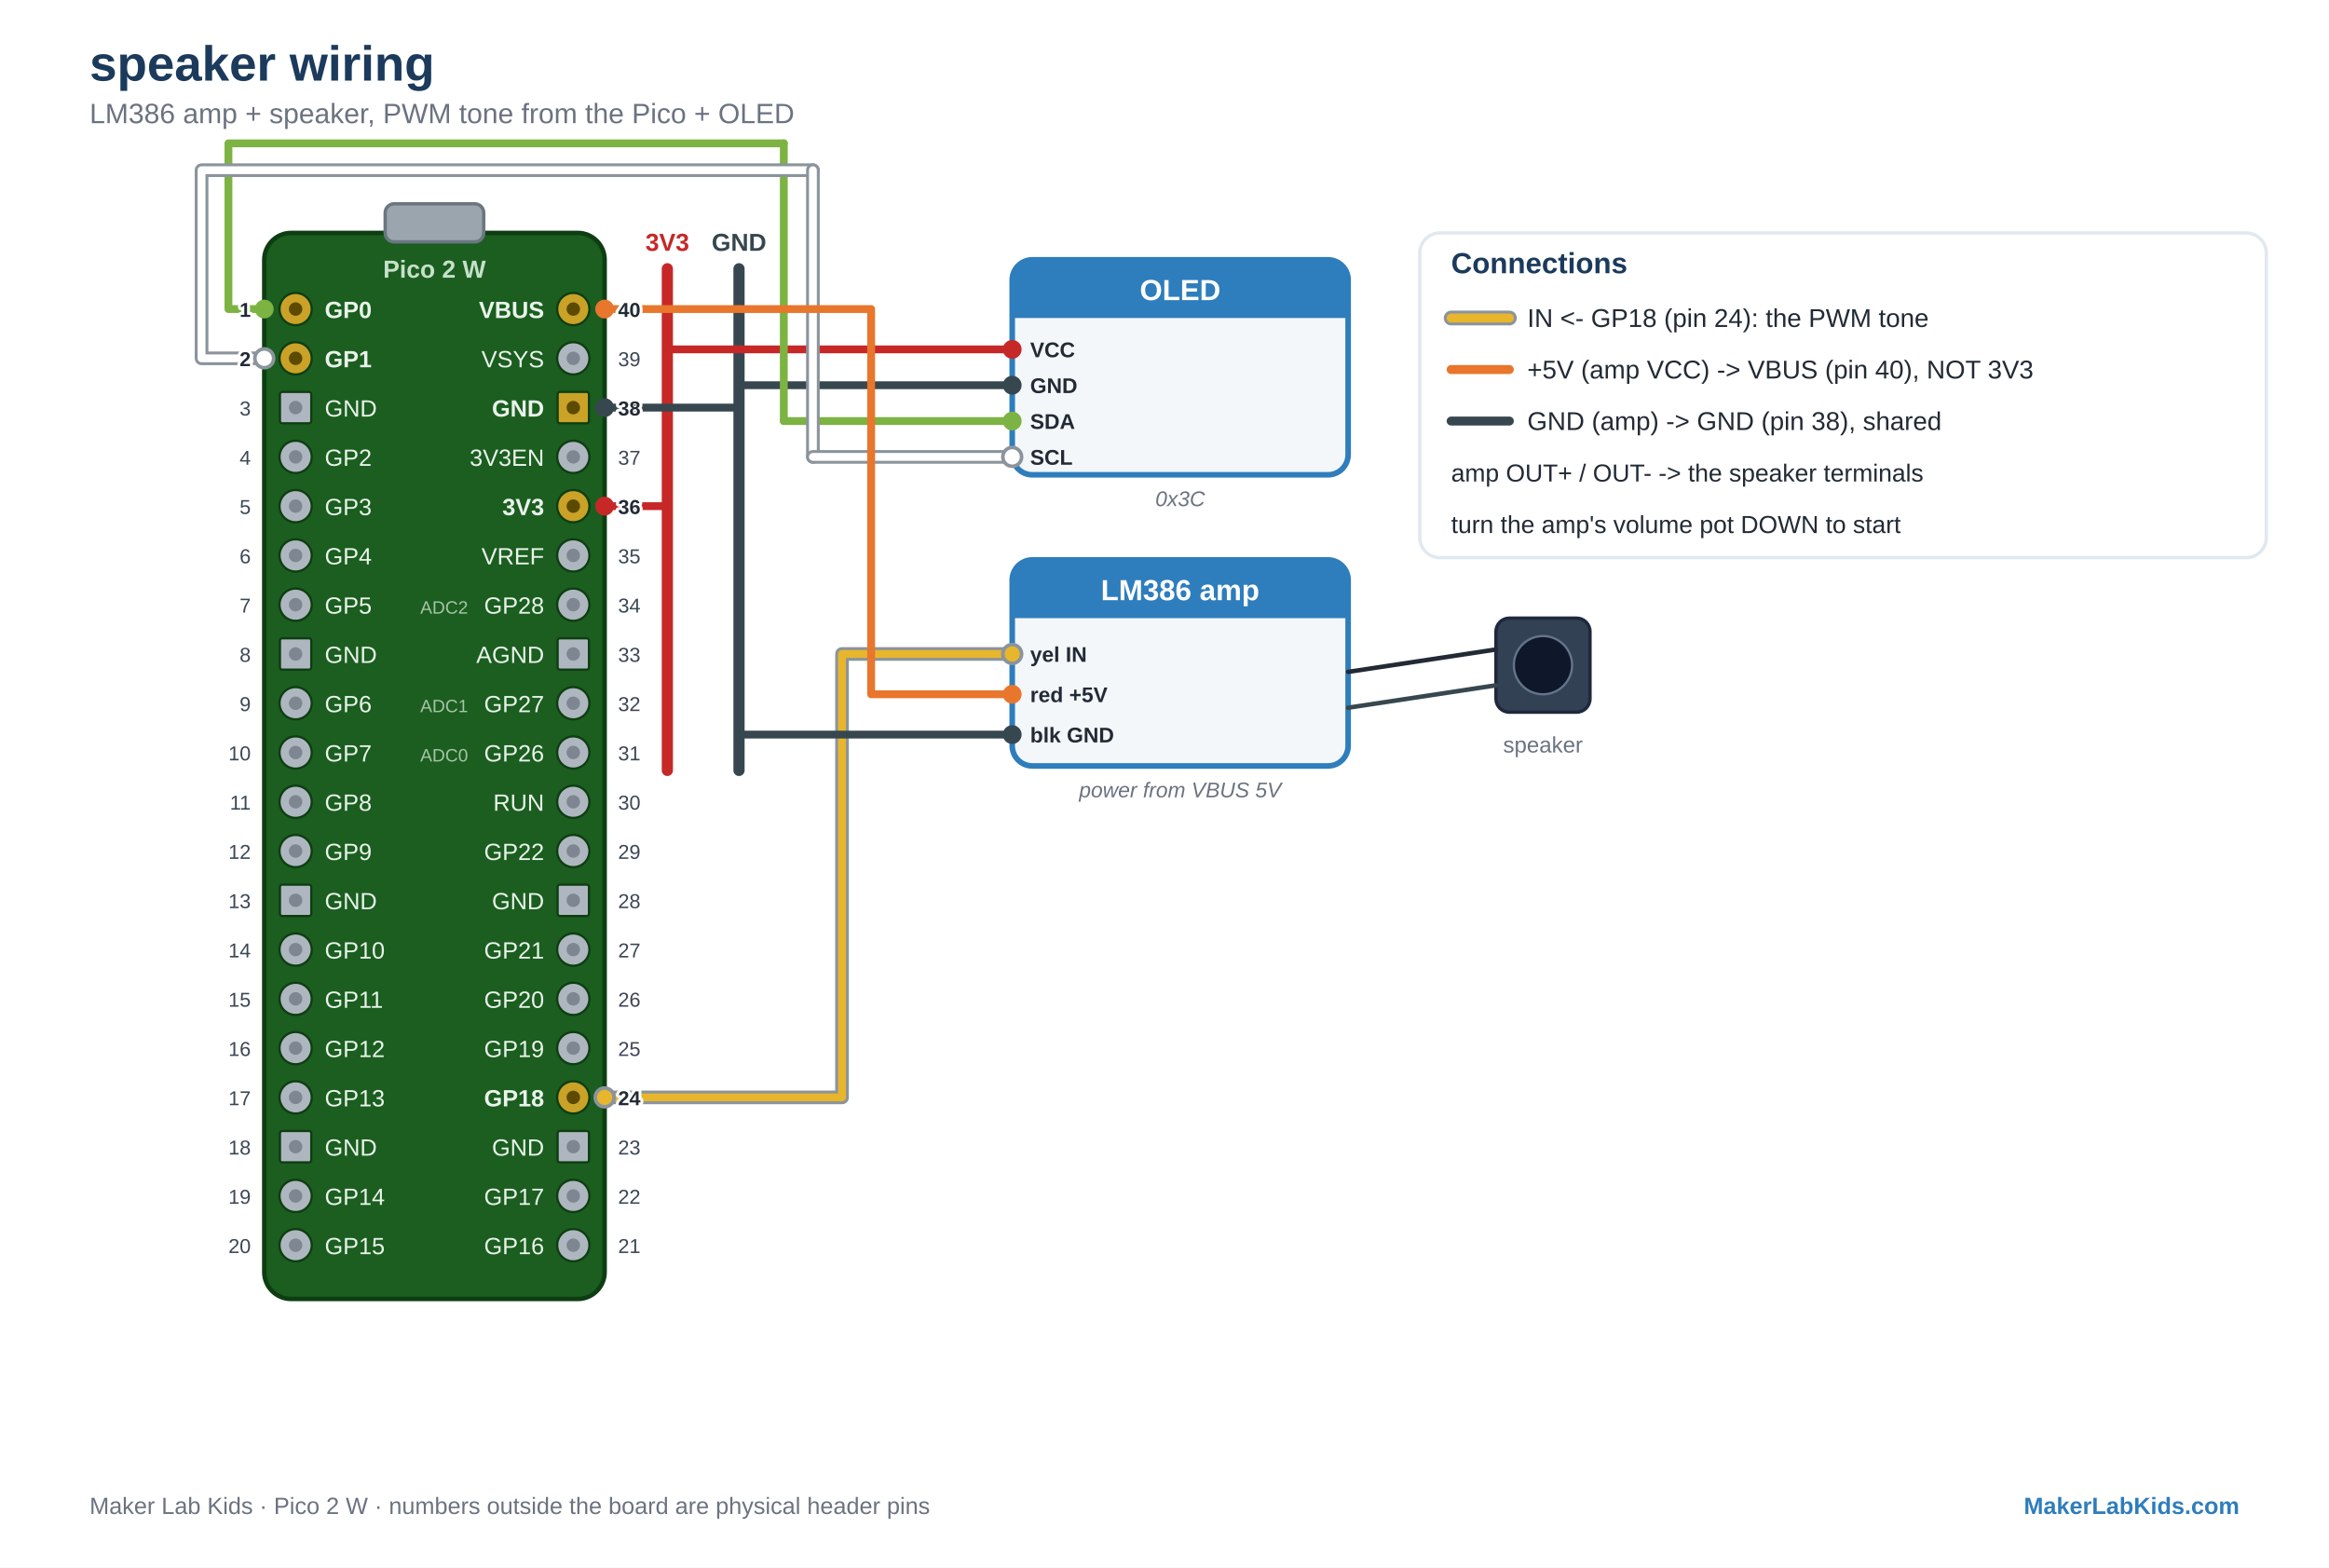
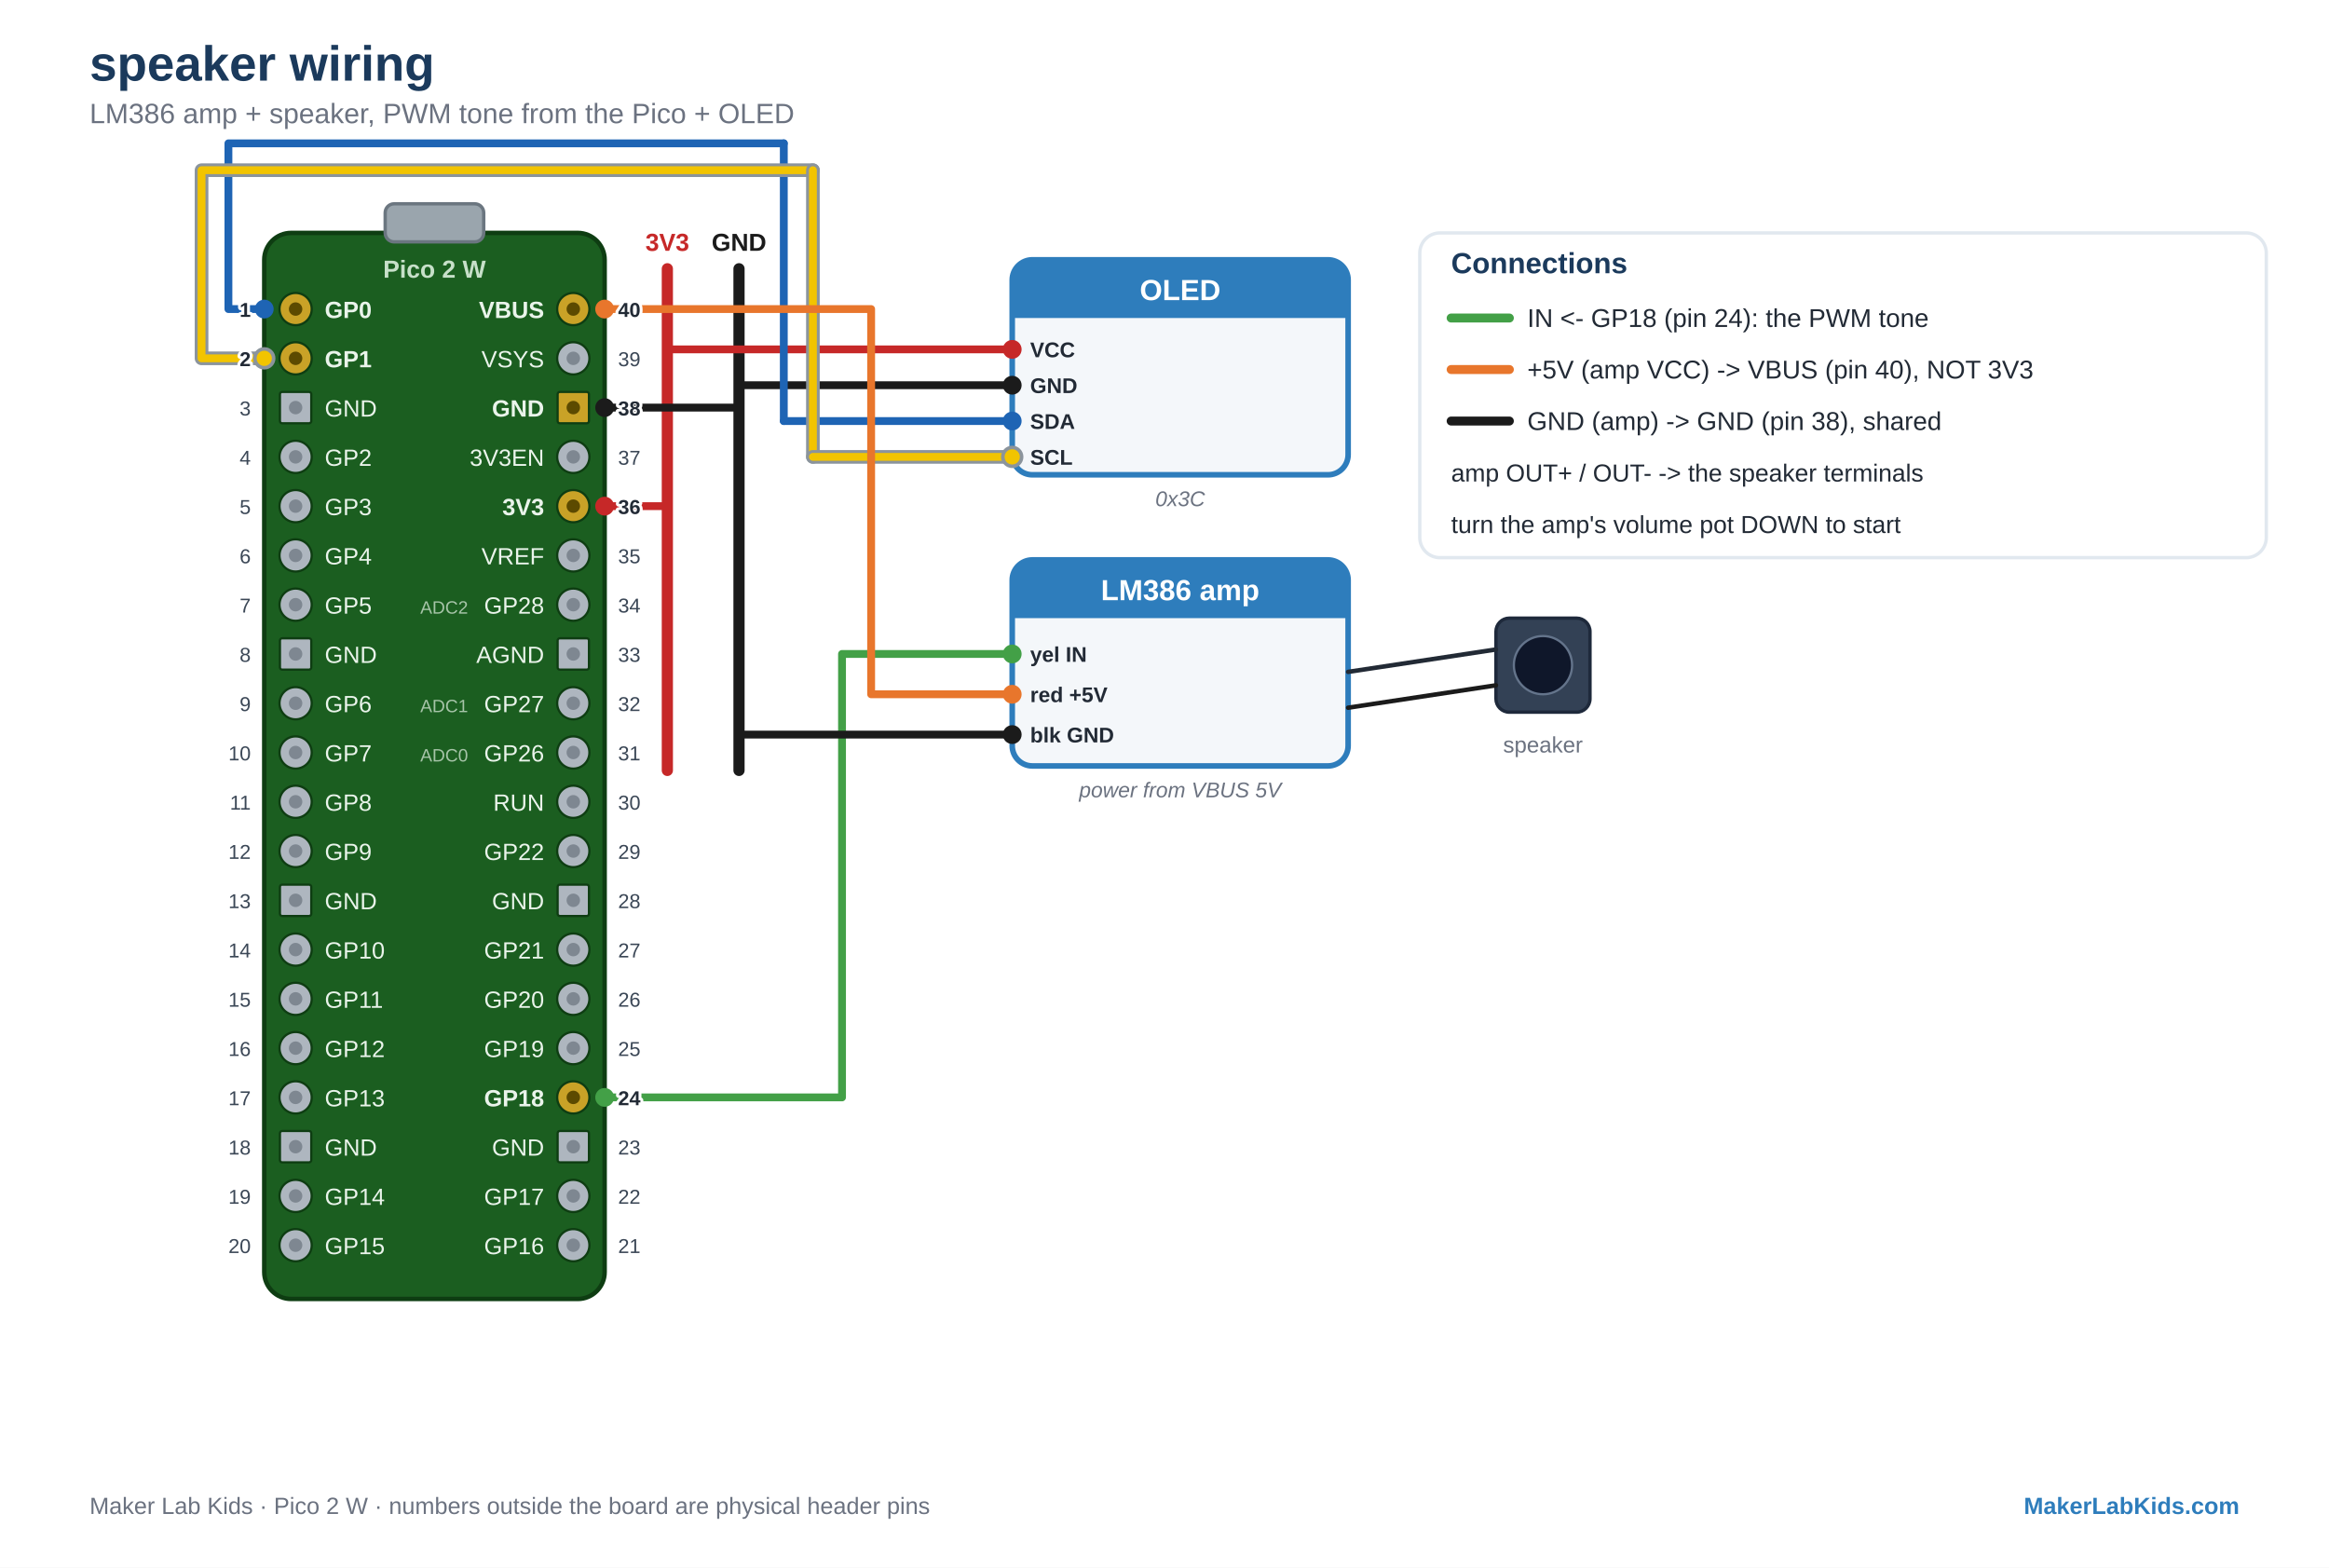
<svg xmlns="http://www.w3.org/2000/svg" viewBox="0 0 1040 700" font-family="Arial, Helvetica, sans-serif">
  <rect width="1040" height="700" fill="#FFFFFF" />
  <text x="40" y="36" font-family="Arial, Helvetica, sans-serif" font-size="22" fill="#1B3A5C" text-anchor="start" font-weight="bold">speaker wiring</text>
  <text x="40" y="55" font-family="Arial, Helvetica, sans-serif" font-size="12.5" fill="#6B7280" text-anchor="start">LM386 amp + speaker, PWM tone from the Pico + OLED</text>
  <rect x="118" y="104" width="152" height="476" rx="12" fill="#1B5E20" stroke="#0E3D12" stroke-width="2" />
  <rect x="172" y="91" width="44" height="17" rx="4" fill="#9AA5AD" stroke="#6B7680" stroke-width="1.5" />
  <text x="194" y="124" font-family="Arial, Helvetica, sans-serif" font-size="11" fill="#C7E0C9" text-anchor="middle" font-weight="bold">Pico 2 W</text>
  <circle cx="132" cy="138" r="7.2" fill="#C9A227" stroke="#0E3D12" stroke-width="1" />
  <circle cx="132" cy="138" r="3" fill="#5C4A00" />
  <text x="145" y="142" font-family="Arial, Helvetica, sans-serif" font-size="10.5" fill="#EAF4EB" text-anchor="start" font-weight="bold">GP0</text>
  <circle cx="132" cy="160" r="7.2" fill="#C9A227" stroke="#0E3D12" stroke-width="1" />
  <circle cx="132" cy="160" r="3" fill="#5C4A00" />
  <text x="145" y="164" font-family="Arial, Helvetica, sans-serif" font-size="10.5" fill="#EAF4EB" text-anchor="start" font-weight="bold">GP1</text>
  <rect x="125" y="175" width="14" height="14" rx="1" fill="#AEB6BF" stroke="#0E3D12" stroke-width="1" />
  <circle cx="132" cy="182" r="3" fill="#7E8791" />
  <text x="145" y="186" font-family="Arial, Helvetica, sans-serif" font-size="10.5" fill="#EAF4EB" text-anchor="start">GND</text>
  <circle cx="132" cy="204" r="7.2" fill="#AEB6BF" stroke="#0E3D12" stroke-width="1" />
  <circle cx="132" cy="204" r="3" fill="#7E8791" />
  <text x="145" y="208" font-family="Arial, Helvetica, sans-serif" font-size="10.5" fill="#EAF4EB" text-anchor="start">GP2</text>
  <circle cx="132" cy="226" r="7.2" fill="#AEB6BF" stroke="#0E3D12" stroke-width="1" />
  <circle cx="132" cy="226" r="3" fill="#7E8791" />
  <text x="145" y="230" font-family="Arial, Helvetica, sans-serif" font-size="10.5" fill="#EAF4EB" text-anchor="start">GP3</text>
  <circle cx="132" cy="248" r="7.2" fill="#AEB6BF" stroke="#0E3D12" stroke-width="1" />
  <circle cx="132" cy="248" r="3" fill="#7E8791" />
  <text x="145" y="252" font-family="Arial, Helvetica, sans-serif" font-size="10.5" fill="#EAF4EB" text-anchor="start">GP4</text>
  <circle cx="132" cy="270" r="7.2" fill="#AEB6BF" stroke="#0E3D12" stroke-width="1" />
  <circle cx="132" cy="270" r="3" fill="#7E8791" />
  <text x="145" y="274" font-family="Arial, Helvetica, sans-serif" font-size="10.5" fill="#EAF4EB" text-anchor="start">GP5</text>
  <rect x="125" y="285" width="14" height="14" rx="1" fill="#AEB6BF" stroke="#0E3D12" stroke-width="1" />
  <circle cx="132" cy="292" r="3" fill="#7E8791" />
  <text x="145" y="296" font-family="Arial, Helvetica, sans-serif" font-size="10.5" fill="#EAF4EB" text-anchor="start">GND</text>
  <circle cx="132" cy="314" r="7.2" fill="#AEB6BF" stroke="#0E3D12" stroke-width="1" />
  <circle cx="132" cy="314" r="3" fill="#7E8791" />
  <text x="145" y="318" font-family="Arial, Helvetica, sans-serif" font-size="10.5" fill="#EAF4EB" text-anchor="start">GP6</text>
  <circle cx="132" cy="336" r="7.2" fill="#AEB6BF" stroke="#0E3D12" stroke-width="1" />
  <circle cx="132" cy="336" r="3" fill="#7E8791" />
  <text x="145" y="340" font-family="Arial, Helvetica, sans-serif" font-size="10.5" fill="#EAF4EB" text-anchor="start">GP7</text>
  <circle cx="132" cy="358" r="7.2" fill="#AEB6BF" stroke="#0E3D12" stroke-width="1" />
  <circle cx="132" cy="358" r="3" fill="#7E8791" />
  <text x="145" y="362" font-family="Arial, Helvetica, sans-serif" font-size="10.5" fill="#EAF4EB" text-anchor="start">GP8</text>
  <circle cx="132" cy="380" r="7.2" fill="#AEB6BF" stroke="#0E3D12" stroke-width="1" />
  <circle cx="132" cy="380" r="3" fill="#7E8791" />
  <text x="145" y="384" font-family="Arial, Helvetica, sans-serif" font-size="10.5" fill="#EAF4EB" text-anchor="start">GP9</text>
  <rect x="125" y="395" width="14" height="14" rx="1" fill="#AEB6BF" stroke="#0E3D12" stroke-width="1" />
  <circle cx="132" cy="402" r="3" fill="#7E8791" />
  <text x="145" y="406" font-family="Arial, Helvetica, sans-serif" font-size="10.5" fill="#EAF4EB" text-anchor="start">GND</text>
  <circle cx="132" cy="424" r="7.2" fill="#AEB6BF" stroke="#0E3D12" stroke-width="1" />
  <circle cx="132" cy="424" r="3" fill="#7E8791" />
  <text x="145" y="428" font-family="Arial, Helvetica, sans-serif" font-size="10.5" fill="#EAF4EB" text-anchor="start">GP10</text>
  <circle cx="132" cy="446" r="7.2" fill="#AEB6BF" stroke="#0E3D12" stroke-width="1" />
  <circle cx="132" cy="446" r="3" fill="#7E8791" />
  <text x="145" y="450" font-family="Arial, Helvetica, sans-serif" font-size="10.5" fill="#EAF4EB" text-anchor="start">GP11</text>
  <circle cx="132" cy="468" r="7.2" fill="#AEB6BF" stroke="#0E3D12" stroke-width="1" />
  <circle cx="132" cy="468" r="3" fill="#7E8791" />
  <text x="145" y="472" font-family="Arial, Helvetica, sans-serif" font-size="10.5" fill="#EAF4EB" text-anchor="start">GP12</text>
  <circle cx="132" cy="490" r="7.2" fill="#AEB6BF" stroke="#0E3D12" stroke-width="1" />
  <circle cx="132" cy="490" r="3" fill="#7E8791" />
  <text x="145" y="494" font-family="Arial, Helvetica, sans-serif" font-size="10.5" fill="#EAF4EB" text-anchor="start">GP13</text>
  <rect x="125" y="505" width="14" height="14" rx="1" fill="#AEB6BF" stroke="#0E3D12" stroke-width="1" />
  <circle cx="132" cy="512" r="3" fill="#7E8791" />
  <text x="145" y="516" font-family="Arial, Helvetica, sans-serif" font-size="10.5" fill="#EAF4EB" text-anchor="start">GND</text>
  <circle cx="132" cy="534" r="7.2" fill="#AEB6BF" stroke="#0E3D12" stroke-width="1" />
  <circle cx="132" cy="534" r="3" fill="#7E8791" />
  <text x="145" y="538" font-family="Arial, Helvetica, sans-serif" font-size="10.5" fill="#EAF4EB" text-anchor="start">GP14</text>
  <circle cx="132" cy="556" r="7.2" fill="#AEB6BF" stroke="#0E3D12" stroke-width="1" />
  <circle cx="132" cy="556" r="3" fill="#7E8791" />
  <text x="145" y="560" font-family="Arial, Helvetica, sans-serif" font-size="10.5" fill="#EAF4EB" text-anchor="start">GP15</text>
  <circle cx="256" cy="556" r="7.2" fill="#AEB6BF" stroke="#0E3D12" stroke-width="1" />
  <circle cx="256" cy="556" r="3" fill="#7E8791" />
  <text x="243" y="560" font-family="Arial, Helvetica, sans-serif" font-size="10.5" fill="#EAF4EB" text-anchor="end">GP16</text>
  <circle cx="256" cy="534" r="7.2" fill="#AEB6BF" stroke="#0E3D12" stroke-width="1" />
  <circle cx="256" cy="534" r="3" fill="#7E8791" />
  <text x="243" y="538" font-family="Arial, Helvetica, sans-serif" font-size="10.5" fill="#EAF4EB" text-anchor="end">GP17</text>
  <rect x="249" y="505" width="14" height="14" rx="1" fill="#AEB6BF" stroke="#0E3D12" stroke-width="1" />
  <circle cx="256" cy="512" r="3" fill="#7E8791" />
  <text x="243" y="516" font-family="Arial, Helvetica, sans-serif" font-size="10.5" fill="#EAF4EB" text-anchor="end">GND</text>
  <circle cx="256" cy="490" r="7.2" fill="#C9A227" stroke="#0E3D12" stroke-width="1" />
  <circle cx="256" cy="490" r="3" fill="#5C4A00" />
  <text x="243" y="494" font-family="Arial, Helvetica, sans-serif" font-size="10.5" fill="#EAF4EB" text-anchor="end" font-weight="bold">GP18</text>
  <circle cx="256" cy="468" r="7.2" fill="#AEB6BF" stroke="#0E3D12" stroke-width="1" />
  <circle cx="256" cy="468" r="3" fill="#7E8791" />
  <text x="243" y="472" font-family="Arial, Helvetica, sans-serif" font-size="10.5" fill="#EAF4EB" text-anchor="end">GP19</text>
  <circle cx="256" cy="446" r="7.2" fill="#AEB6BF" stroke="#0E3D12" stroke-width="1" />
  <circle cx="256" cy="446" r="3" fill="#7E8791" />
  <text x="243" y="450" font-family="Arial, Helvetica, sans-serif" font-size="10.5" fill="#EAF4EB" text-anchor="end">GP20</text>
  <circle cx="256" cy="424" r="7.2" fill="#AEB6BF" stroke="#0E3D12" stroke-width="1" />
  <circle cx="256" cy="424" r="3" fill="#7E8791" />
  <text x="243" y="428" font-family="Arial, Helvetica, sans-serif" font-size="10.5" fill="#EAF4EB" text-anchor="end">GP21</text>
  <rect x="249" y="395" width="14" height="14" rx="1" fill="#AEB6BF" stroke="#0E3D12" stroke-width="1" />
  <circle cx="256" cy="402" r="3" fill="#7E8791" />
  <text x="243" y="406" font-family="Arial, Helvetica, sans-serif" font-size="10.5" fill="#EAF4EB" text-anchor="end">GND</text>
  <circle cx="256" cy="380" r="7.2" fill="#AEB6BF" stroke="#0E3D12" stroke-width="1" />
  <circle cx="256" cy="380" r="3" fill="#7E8791" />
  <text x="243" y="384" font-family="Arial, Helvetica, sans-serif" font-size="10.5" fill="#EAF4EB" text-anchor="end">GP22</text>
  <circle cx="256" cy="358" r="7.2" fill="#AEB6BF" stroke="#0E3D12" stroke-width="1" />
  <circle cx="256" cy="358" r="3" fill="#7E8791" />
  <text x="243" y="362" font-family="Arial, Helvetica, sans-serif" font-size="10.5" fill="#EAF4EB" text-anchor="end">RUN</text>
  <circle cx="256" cy="336" r="7.2" fill="#AEB6BF" stroke="#0E3D12" stroke-width="1" />
  <circle cx="256" cy="336" r="3" fill="#7E8791" />
  <text x="243" y="340" font-family="Arial, Helvetica, sans-serif" font-size="10.5" fill="#EAF4EB" text-anchor="end">GP26</text>
  <text x="209" y="340" font-family="Arial, Helvetica, sans-serif" font-size="8" fill="#A6C4A8" text-anchor="end">ADC0</text>
  <circle cx="256" cy="314" r="7.2" fill="#AEB6BF" stroke="#0E3D12" stroke-width="1" />
  <circle cx="256" cy="314" r="3" fill="#7E8791" />
  <text x="243" y="318" font-family="Arial, Helvetica, sans-serif" font-size="10.5" fill="#EAF4EB" text-anchor="end">GP27</text>
  <text x="209" y="318" font-family="Arial, Helvetica, sans-serif" font-size="8" fill="#A6C4A8" text-anchor="end">ADC1</text>
  <rect x="249" y="285" width="14" height="14" rx="1" fill="#AEB6BF" stroke="#0E3D12" stroke-width="1" />
  <circle cx="256" cy="292" r="3" fill="#7E8791" />
  <text x="243" y="296" font-family="Arial, Helvetica, sans-serif" font-size="10.5" fill="#EAF4EB" text-anchor="end">AGND</text>
  <circle cx="256" cy="270" r="7.2" fill="#AEB6BF" stroke="#0E3D12" stroke-width="1" />
  <circle cx="256" cy="270" r="3" fill="#7E8791" />
  <text x="243" y="274" font-family="Arial, Helvetica, sans-serif" font-size="10.5" fill="#EAF4EB" text-anchor="end">GP28</text>
  <text x="209" y="274" font-family="Arial, Helvetica, sans-serif" font-size="8" fill="#A6C4A8" text-anchor="end">ADC2</text>
  <circle cx="256" cy="248" r="7.2" fill="#AEB6BF" stroke="#0E3D12" stroke-width="1" />
  <circle cx="256" cy="248" r="3" fill="#7E8791" />
  <text x="243" y="252" font-family="Arial, Helvetica, sans-serif" font-size="10.5" fill="#EAF4EB" text-anchor="end">VREF</text>
  <circle cx="256" cy="226" r="7.2" fill="#C9A227" stroke="#0E3D12" stroke-width="1" />
  <circle cx="256" cy="226" r="3" fill="#5C4A00" />
  <text x="243" y="230" font-family="Arial, Helvetica, sans-serif" font-size="10.5" fill="#EAF4EB" text-anchor="end" font-weight="bold">3V3</text>
  <circle cx="256" cy="204" r="7.2" fill="#AEB6BF" stroke="#0E3D12" stroke-width="1" />
  <circle cx="256" cy="204" r="3" fill="#7E8791" />
  <text x="243" y="208" font-family="Arial, Helvetica, sans-serif" font-size="10.5" fill="#EAF4EB" text-anchor="end">3V3EN</text>
  <rect x="249" y="175" width="14" height="14" rx="1" fill="#C9A227" stroke="#0E3D12" stroke-width="1" />
  <circle cx="256" cy="182" r="3" fill="#5C4A00" />
  <text x="243" y="186" font-family="Arial, Helvetica, sans-serif" font-size="10.5" fill="#EAF4EB" text-anchor="end" font-weight="bold">GND</text>
  <circle cx="256" cy="160" r="7.2" fill="#AEB6BF" stroke="#0E3D12" stroke-width="1" />
  <circle cx="256" cy="160" r="3" fill="#7E8791" />
  <text x="243" y="164" font-family="Arial, Helvetica, sans-serif" font-size="10.5" fill="#EAF4EB" text-anchor="end">VSYS</text>
  <circle cx="256" cy="138" r="7.2" fill="#C9A227" stroke="#0E3D12" stroke-width="1" />
  <circle cx="256" cy="138" r="3" fill="#5C4A00" />
  <text x="243" y="142" font-family="Arial, Helvetica, sans-serif" font-size="10.5" fill="#EAF4EB" text-anchor="end" font-weight="bold">VBUS</text>
  <path d="M298 120 L298 344" fill="none" stroke="#C62828" stroke-width="5" stroke-linejoin="round" stroke-linecap="round" />
-   <path d="M330 120 L330 344" fill="none" stroke="#37474F" stroke-width="5" stroke-linejoin="round" stroke-linecap="round" />
+   <path d="M330 120 L330 344" fill="none" stroke="#1B1B1B" stroke-width="5" stroke-linejoin="round" stroke-linecap="round" />
  <text x="298" y="112" font-family="Arial, Helvetica, sans-serif" font-size="11" fill="#C62828" text-anchor="middle" font-weight="bold">3V3</text>
-   <text x="330" y="112" font-family="Arial, Helvetica, sans-serif" font-size="11" fill="#37474F" text-anchor="middle" font-weight="bold">GND</text>
+   <text x="330" y="112" font-family="Arial, Helvetica, sans-serif" font-size="11" fill="#1B1B1B" text-anchor="middle" font-weight="bold">GND</text>
  <path d="M270 226 L298 226" fill="none" stroke="#C62828" stroke-width="3.5" stroke-linejoin="round" stroke-linecap="round" />
  <circle cx="270" cy="226" r="4.2" fill="#C62828" />
-   <path d="M270 182 L330 182" fill="none" stroke="#37474F" stroke-width="3.5" stroke-linejoin="round" stroke-linecap="round" />
-   <circle cx="270" cy="182" r="4.2" fill="#37474F" />
+   <path d="M270 182 L330 182" fill="none" stroke="#1B1B1B" stroke-width="3.5" stroke-linejoin="round" stroke-linecap="round" />
+   <circle cx="270" cy="182" r="4.2" fill="#1B1B1B" />
  <rect x="452" y="116" width="150" height="96" rx="9" fill="#F4F7FA" stroke="#2E7DBC" stroke-width="2.5" />
  <path d="M452 125 q0 -9 9 -9 h132 q9 0 9 9 v17 h-150 z" fill="#2E7DBC" />
  <text x="527" y="134" font-family="Arial, Helvetica, sans-serif" font-size="13" fill="#FFFFFF" text-anchor="middle" font-weight="bold">OLED</text>
  <text x="527" y="226" font-family="Arial, Helvetica, sans-serif" font-size="9.5" fill="#6B7280" text-anchor="middle" font-style="italic">0x3C</text>
  <text x="460" y="159.5" font-family="Arial, Helvetica, sans-serif" font-size="9.5" fill="#222A35" text-anchor="start" font-weight="bold">VCC</text>
  <text x="460" y="175.5" font-family="Arial, Helvetica, sans-serif" font-size="9.5" fill="#222A35" text-anchor="start" font-weight="bold">GND</text>
  <text x="460" y="191.5" font-family="Arial, Helvetica, sans-serif" font-size="9.5" fill="#222A35" text-anchor="start" font-weight="bold">SDA</text>
  <text x="460" y="207.5" font-family="Arial, Helvetica, sans-serif" font-size="9.5" fill="#222A35" text-anchor="start" font-weight="bold">SCL</text>
  <rect x="452" y="250" width="150" height="92" rx="9" fill="#F4F7FA" stroke="#2E7DBC" stroke-width="2.5" />
  <path d="M452 259 q0 -9 9 -9 h132 q9 0 9 9 v17 h-150 z" fill="#2E7DBC" />
  <text x="527" y="268" font-family="Arial, Helvetica, sans-serif" font-size="13" fill="#FFFFFF" text-anchor="middle" font-weight="bold">LM386 amp</text>
  <text x="527" y="356" font-family="Arial, Helvetica, sans-serif" font-size="9.5" fill="#6B7280" text-anchor="middle" font-style="italic">power from VBUS 5V</text>
  <text x="460" y="295.5" font-family="Arial, Helvetica, sans-serif" font-size="9.5" fill="#222A35" text-anchor="start" font-weight="bold">yel IN</text>
  <text x="460" y="313.5" font-family="Arial, Helvetica, sans-serif" font-size="9.5" fill="#222A35" text-anchor="start" font-weight="bold">red +5V</text>
  <text x="460" y="331.5" font-family="Arial, Helvetica, sans-serif" font-size="9.5" fill="#222A35" text-anchor="start" font-weight="bold">blk GND</text>
  <path d="M298 156 L452 156" fill="none" stroke="#C62828" stroke-width="3.5" stroke-linejoin="round" stroke-linecap="round" />
  <circle cx="452" cy="156" r="4.2" fill="#C62828" />
-   <path d="M330 172 L452 172" fill="none" stroke="#37474F" stroke-width="3.5" stroke-linejoin="round" stroke-linecap="round" />
-   <circle cx="452" cy="172" r="4.2" fill="#37474F" />
-   <path d="M118 138 L102 138 L102 64 L350 64" fill="none" stroke="#7CB342" stroke-width="3.5" stroke-linejoin="round" stroke-linecap="round" />
-   <circle cx="118" cy="138" r="4.2" fill="#7CB342" />
-   <path d="M350 64 L350 188" fill="none" stroke="#7CB342" stroke-width="3.5" stroke-linejoin="round" stroke-linecap="round" />
-   <path d="M350 188 L452 188" fill="none" stroke="#7CB342" stroke-width="3.5" stroke-linejoin="round" stroke-linecap="round" />
-   <circle cx="452" cy="188" r="4.2" fill="#7CB342" />
+   <path d="M330 172 L452 172" fill="none" stroke="#1B1B1B" stroke-width="3.5" stroke-linejoin="round" stroke-linecap="round" />
+   <circle cx="452" cy="172" r="4.2" fill="#1B1B1B" />
+   <path d="M118 138 L102 138 L102 64 L350 64" fill="none" stroke="#1E64B4" stroke-width="3.5" stroke-linejoin="round" stroke-linecap="round" />
+   <circle cx="118" cy="138" r="4.2" fill="#1E64B4" />
+   <path d="M350 64 L350 188" fill="none" stroke="#1E64B4" stroke-width="3.5" stroke-linejoin="round" stroke-linecap="round" />
+   <path d="M350 188 L452 188" fill="none" stroke="#1E64B4" stroke-width="3.5" stroke-linejoin="round" stroke-linecap="round" />
+   <circle cx="452" cy="188" r="4.2" fill="#1E64B4" />
  <path d="M118 160 L90 160 L90 76 L363 76" fill="none" stroke="#8B949C" stroke-width="6.1" stroke-linejoin="round" stroke-linecap="round" />
-   <path d="M118 160 L90 160 L90 76 L363 76" fill="none" stroke="#FFFFFF" stroke-width="3.5" stroke-linejoin="round" stroke-linecap="round" />
-   <circle cx="118" cy="160" r="4.2" fill="#FFFFFF" stroke="#8B949C" stroke-width="1.6" />
+   <path d="M118 160 L90 160 L90 76 L363 76" fill="none" stroke="#F2C400" stroke-width="3.5" stroke-linejoin="round" stroke-linecap="round" />
+   <circle cx="118" cy="160" r="4.2" fill="#F2C400" stroke="#8B949C" stroke-width="1.6" />
  <path d="M363 76 L363 204" fill="none" stroke="#8B949C" stroke-width="6.1" stroke-linejoin="round" stroke-linecap="round" />
-   <path d="M363 76 L363 204" fill="none" stroke="#FFFFFF" stroke-width="3.5" stroke-linejoin="round" stroke-linecap="round" />
+   <path d="M363 76 L363 204" fill="none" stroke="#F2C400" stroke-width="3.5" stroke-linejoin="round" stroke-linecap="round" />
  <path d="M363 204 L452 204" fill="none" stroke="#8B949C" stroke-width="6.1" stroke-linejoin="round" stroke-linecap="round" />
-   <path d="M363 204 L452 204" fill="none" stroke="#FFFFFF" stroke-width="3.5" stroke-linejoin="round" stroke-linecap="round" />
-   <circle cx="452" cy="204" r="4.2" fill="#FFFFFF" stroke="#8B949C" stroke-width="1.6" />
-   <path d="M270 490 L376 490 L376 292 L452 292" fill="none" stroke="#8B949C" stroke-width="6.1" stroke-linejoin="round" stroke-linecap="round" />
-   <path d="M270 490 L376 490 L376 292 L452 292" fill="none" stroke="#E8B62C" stroke-width="3.5" stroke-linejoin="round" stroke-linecap="round" />
-   <circle cx="270" cy="490" r="4.2" fill="#E8B62C" stroke="#8B949C" stroke-width="1.6" />
-   <circle cx="452" cy="292" r="4.2" fill="#E8B62C" stroke="#8B949C" stroke-width="1.6" />
+   <path d="M363 204 L452 204" fill="none" stroke="#F2C400" stroke-width="3.5" stroke-linejoin="round" stroke-linecap="round" />
+   <circle cx="452" cy="204" r="4.2" fill="#F2C400" stroke="#8B949C" stroke-width="1.6" />
+   <path d="M270 490 L376 490 L376 292 L452 292" fill="none" stroke="#43A047" stroke-width="3.5" stroke-linejoin="round" stroke-linecap="round" />
+   <circle cx="270" cy="490" r="4.2" fill="#43A047" />
+   <circle cx="452" cy="292" r="4.2" fill="#43A047" />
  <path d="M270 138 L389 138 L389 310 L452 310" fill="none" stroke="#E8762C" stroke-width="3.5" stroke-linejoin="round" stroke-linecap="round" />
  <circle cx="270" cy="138" r="4.2" fill="#E8762C" />
  <circle cx="452" cy="310" r="4.2" fill="#E8762C" />
-   <path d="M330 328 L452 328" fill="none" stroke="#37474F" stroke-width="3.5" stroke-linejoin="round" stroke-linecap="round" />
-   <circle cx="452" cy="328" r="4.2" fill="#37474F" />
+   <path d="M330 328 L452 328" fill="none" stroke="#1B1B1B" stroke-width="3.5" stroke-linejoin="round" stroke-linecap="round" />
+   <circle cx="452" cy="328" r="4.2" fill="#1B1B1B" />
  <rect x="668" y="276" width="42" height="42" rx="6" fill="#334155" stroke="#1e293b" stroke-width="1.5" />
  <circle cx="689" cy="297" r="13" fill="#0f172a" stroke="#64748b" />
  <text x="689" y="336" font-family="Arial, Helvetica, sans-serif" font-size="10" fill="#6B7280" text-anchor="middle">speaker</text>
  <path d="M602 300 L668 290" fill="none" stroke="#222A35" stroke-width="2" stroke-linejoin="round" stroke-linecap="round" />
-   <path d="M602 316 L668 306" fill="none" stroke="#37474F" stroke-width="2" stroke-linejoin="round" stroke-linecap="round" />
+   <path d="M602 316 L668 306" fill="none" stroke="#1B1B1B" stroke-width="2" stroke-linejoin="round" stroke-linecap="round" />
  <text x="112" y="141.5" font-family="Arial, Helvetica, sans-serif" font-size="9" fill="#222A35" text-anchor="end" font-weight="bold" stroke="#FFFFFF" stroke-width="2.6" paint-order="stroke" stroke-linejoin="round">1</text>
  <text x="112" y="163.5" font-family="Arial, Helvetica, sans-serif" font-size="9" fill="#222A35" text-anchor="end" font-weight="bold" stroke="#FFFFFF" stroke-width="2.6" paint-order="stroke" stroke-linejoin="round">2</text>
  <text x="112" y="185.5" font-family="Arial, Helvetica, sans-serif" font-size="9" fill="#3B4756" text-anchor="end" stroke="#FFFFFF" stroke-width="2.6" paint-order="stroke" stroke-linejoin="round">3</text>
  <text x="112" y="207.5" font-family="Arial, Helvetica, sans-serif" font-size="9" fill="#3B4756" text-anchor="end" stroke="#FFFFFF" stroke-width="2.6" paint-order="stroke" stroke-linejoin="round">4</text>
  <text x="112" y="229.5" font-family="Arial, Helvetica, sans-serif" font-size="9" fill="#3B4756" text-anchor="end" stroke="#FFFFFF" stroke-width="2.6" paint-order="stroke" stroke-linejoin="round">5</text>
  <text x="112" y="251.5" font-family="Arial, Helvetica, sans-serif" font-size="9" fill="#3B4756" text-anchor="end" stroke="#FFFFFF" stroke-width="2.6" paint-order="stroke" stroke-linejoin="round">6</text>
  <text x="112" y="273.5" font-family="Arial, Helvetica, sans-serif" font-size="9" fill="#3B4756" text-anchor="end" stroke="#FFFFFF" stroke-width="2.6" paint-order="stroke" stroke-linejoin="round">7</text>
  <text x="112" y="295.5" font-family="Arial, Helvetica, sans-serif" font-size="9" fill="#3B4756" text-anchor="end" stroke="#FFFFFF" stroke-width="2.6" paint-order="stroke" stroke-linejoin="round">8</text>
  <text x="112" y="317.5" font-family="Arial, Helvetica, sans-serif" font-size="9" fill="#3B4756" text-anchor="end" stroke="#FFFFFF" stroke-width="2.6" paint-order="stroke" stroke-linejoin="round">9</text>
  <text x="112" y="339.5" font-family="Arial, Helvetica, sans-serif" font-size="9" fill="#3B4756" text-anchor="end" stroke="#FFFFFF" stroke-width="2.6" paint-order="stroke" stroke-linejoin="round">10</text>
  <text x="112" y="361.5" font-family="Arial, Helvetica, sans-serif" font-size="9" fill="#3B4756" text-anchor="end" stroke="#FFFFFF" stroke-width="2.6" paint-order="stroke" stroke-linejoin="round">11</text>
  <text x="112" y="383.5" font-family="Arial, Helvetica, sans-serif" font-size="9" fill="#3B4756" text-anchor="end" stroke="#FFFFFF" stroke-width="2.6" paint-order="stroke" stroke-linejoin="round">12</text>
  <text x="112" y="405.5" font-family="Arial, Helvetica, sans-serif" font-size="9" fill="#3B4756" text-anchor="end" stroke="#FFFFFF" stroke-width="2.6" paint-order="stroke" stroke-linejoin="round">13</text>
  <text x="112" y="427.5" font-family="Arial, Helvetica, sans-serif" font-size="9" fill="#3B4756" text-anchor="end" stroke="#FFFFFF" stroke-width="2.6" paint-order="stroke" stroke-linejoin="round">14</text>
  <text x="112" y="449.5" font-family="Arial, Helvetica, sans-serif" font-size="9" fill="#3B4756" text-anchor="end" stroke="#FFFFFF" stroke-width="2.6" paint-order="stroke" stroke-linejoin="round">15</text>
  <text x="112" y="471.5" font-family="Arial, Helvetica, sans-serif" font-size="9" fill="#3B4756" text-anchor="end" stroke="#FFFFFF" stroke-width="2.6" paint-order="stroke" stroke-linejoin="round">16</text>
  <text x="112" y="493.5" font-family="Arial, Helvetica, sans-serif" font-size="9" fill="#3B4756" text-anchor="end" stroke="#FFFFFF" stroke-width="2.6" paint-order="stroke" stroke-linejoin="round">17</text>
  <text x="112" y="515.5" font-family="Arial, Helvetica, sans-serif" font-size="9" fill="#3B4756" text-anchor="end" stroke="#FFFFFF" stroke-width="2.6" paint-order="stroke" stroke-linejoin="round">18</text>
  <text x="112" y="537.5" font-family="Arial, Helvetica, sans-serif" font-size="9" fill="#3B4756" text-anchor="end" stroke="#FFFFFF" stroke-width="2.6" paint-order="stroke" stroke-linejoin="round">19</text>
  <text x="112" y="559.5" font-family="Arial, Helvetica, sans-serif" font-size="9" fill="#3B4756" text-anchor="end" stroke="#FFFFFF" stroke-width="2.6" paint-order="stroke" stroke-linejoin="round">20</text>
  <text x="276" y="559.5" font-family="Arial, Helvetica, sans-serif" font-size="9" fill="#3B4756" text-anchor="start" stroke="#FFFFFF" stroke-width="2.6" paint-order="stroke" stroke-linejoin="round">21</text>
  <text x="276" y="537.5" font-family="Arial, Helvetica, sans-serif" font-size="9" fill="#3B4756" text-anchor="start" stroke="#FFFFFF" stroke-width="2.6" paint-order="stroke" stroke-linejoin="round">22</text>
  <text x="276" y="515.5" font-family="Arial, Helvetica, sans-serif" font-size="9" fill="#3B4756" text-anchor="start" stroke="#FFFFFF" stroke-width="2.6" paint-order="stroke" stroke-linejoin="round">23</text>
  <text x="276" y="493.5" font-family="Arial, Helvetica, sans-serif" font-size="9" fill="#222A35" text-anchor="start" font-weight="bold" stroke="#FFFFFF" stroke-width="2.6" paint-order="stroke" stroke-linejoin="round">24</text>
  <text x="276" y="471.5" font-family="Arial, Helvetica, sans-serif" font-size="9" fill="#3B4756" text-anchor="start" stroke="#FFFFFF" stroke-width="2.6" paint-order="stroke" stroke-linejoin="round">25</text>
  <text x="276" y="449.5" font-family="Arial, Helvetica, sans-serif" font-size="9" fill="#3B4756" text-anchor="start" stroke="#FFFFFF" stroke-width="2.6" paint-order="stroke" stroke-linejoin="round">26</text>
  <text x="276" y="427.5" font-family="Arial, Helvetica, sans-serif" font-size="9" fill="#3B4756" text-anchor="start" stroke="#FFFFFF" stroke-width="2.6" paint-order="stroke" stroke-linejoin="round">27</text>
  <text x="276" y="405.5" font-family="Arial, Helvetica, sans-serif" font-size="9" fill="#3B4756" text-anchor="start" stroke="#FFFFFF" stroke-width="2.6" paint-order="stroke" stroke-linejoin="round">28</text>
  <text x="276" y="383.5" font-family="Arial, Helvetica, sans-serif" font-size="9" fill="#3B4756" text-anchor="start" stroke="#FFFFFF" stroke-width="2.6" paint-order="stroke" stroke-linejoin="round">29</text>
  <text x="276" y="361.5" font-family="Arial, Helvetica, sans-serif" font-size="9" fill="#3B4756" text-anchor="start" stroke="#FFFFFF" stroke-width="2.6" paint-order="stroke" stroke-linejoin="round">30</text>
  <text x="276" y="339.5" font-family="Arial, Helvetica, sans-serif" font-size="9" fill="#3B4756" text-anchor="start" stroke="#FFFFFF" stroke-width="2.6" paint-order="stroke" stroke-linejoin="round">31</text>
  <text x="276" y="317.5" font-family="Arial, Helvetica, sans-serif" font-size="9" fill="#3B4756" text-anchor="start" stroke="#FFFFFF" stroke-width="2.6" paint-order="stroke" stroke-linejoin="round">32</text>
  <text x="276" y="295.5" font-family="Arial, Helvetica, sans-serif" font-size="9" fill="#3B4756" text-anchor="start" stroke="#FFFFFF" stroke-width="2.6" paint-order="stroke" stroke-linejoin="round">33</text>
  <text x="276" y="273.5" font-family="Arial, Helvetica, sans-serif" font-size="9" fill="#3B4756" text-anchor="start" stroke="#FFFFFF" stroke-width="2.6" paint-order="stroke" stroke-linejoin="round">34</text>
  <text x="276" y="251.5" font-family="Arial, Helvetica, sans-serif" font-size="9" fill="#3B4756" text-anchor="start" stroke="#FFFFFF" stroke-width="2.6" paint-order="stroke" stroke-linejoin="round">35</text>
  <text x="276" y="229.5" font-family="Arial, Helvetica, sans-serif" font-size="9" fill="#222A35" text-anchor="start" font-weight="bold" stroke="#FFFFFF" stroke-width="2.6" paint-order="stroke" stroke-linejoin="round">36</text>
  <text x="276" y="207.5" font-family="Arial, Helvetica, sans-serif" font-size="9" fill="#3B4756" text-anchor="start" stroke="#FFFFFF" stroke-width="2.6" paint-order="stroke" stroke-linejoin="round">37</text>
  <text x="276" y="185.5" font-family="Arial, Helvetica, sans-serif" font-size="9" fill="#222A35" text-anchor="start" font-weight="bold" stroke="#FFFFFF" stroke-width="2.6" paint-order="stroke" stroke-linejoin="round">38</text>
  <text x="276" y="163.5" font-family="Arial, Helvetica, sans-serif" font-size="9" fill="#3B4756" text-anchor="start" stroke="#FFFFFF" stroke-width="2.6" paint-order="stroke" stroke-linejoin="round">39</text>
  <text x="276" y="141.5" font-family="Arial, Helvetica, sans-serif" font-size="9" fill="#222A35" text-anchor="start" font-weight="bold" stroke="#FFFFFF" stroke-width="2.6" paint-order="stroke" stroke-linejoin="round">40</text>
  <rect x="634" y="104" width="378" height="145" rx="9" fill="#FFFFFF" stroke="#E1E8EF" stroke-width="1.5" />
  <text x="648" y="122" font-family="Arial, Helvetica, sans-serif" font-size="13" fill="#1B3A5C" text-anchor="start" font-weight="bold">Connections</text>
-   <line x1="648" y1="142" x2="674" y2="142" stroke="#8B949C" stroke-width="6.6" stroke-linecap="round" />
-   <line x1="648" y1="142" x2="674" y2="142" stroke="#E8B62C" stroke-width="4" stroke-linecap="round" />
+   <line x1="648" y1="142" x2="674" y2="142" stroke="#43A047" stroke-width="4" stroke-linecap="round" />
  <text x="682" y="146" font-family="Arial, Helvetica, sans-serif" font-size="11.5" fill="#222A35" text-anchor="start">IN &lt;- GP18 (pin 24): the PWM tone</text>
  <line x1="648" y1="165" x2="674" y2="165" stroke="#E8762C" stroke-width="4" stroke-linecap="round" />
  <text x="682" y="169" font-family="Arial, Helvetica, sans-serif" font-size="11.5" fill="#222A35" text-anchor="start">+5V (amp VCC) -&gt; VBUS (pin 40), NOT 3V3</text>
-   <line x1="648" y1="188" x2="674" y2="188" stroke="#37474F" stroke-width="4" stroke-linecap="round" />
+   <line x1="648" y1="188" x2="674" y2="188" stroke="#1B1B1B" stroke-width="4" stroke-linecap="round" />
  <text x="682" y="192" font-family="Arial, Helvetica, sans-serif" font-size="11.5" fill="#222A35" text-anchor="start">GND (amp) -&gt; GND (pin 38), shared</text>
  <text x="648" y="215" font-family="Arial, Helvetica, sans-serif" font-size="11" fill="#222A35" text-anchor="start">amp OUT+ / OUT- -&gt; the speaker terminals</text>
  <text x="648" y="238" font-family="Arial, Helvetica, sans-serif" font-size="11" fill="#222A35" text-anchor="start">turn the amp's volume pot DOWN to start</text>
  <text x="40" y="676" font-family="Arial, Helvetica, sans-serif" font-size="10.5" fill="#6B7280" text-anchor="start">Maker Lab Kids  ·  Pico 2 W  ·  numbers outside the board are physical header pins</text>
  <text x="1000" y="676" font-family="Arial, Helvetica, sans-serif" font-size="10.5" fill="#2E7DBC" text-anchor="end" font-weight="bold">MakerLabKids.com</text>
</svg>
